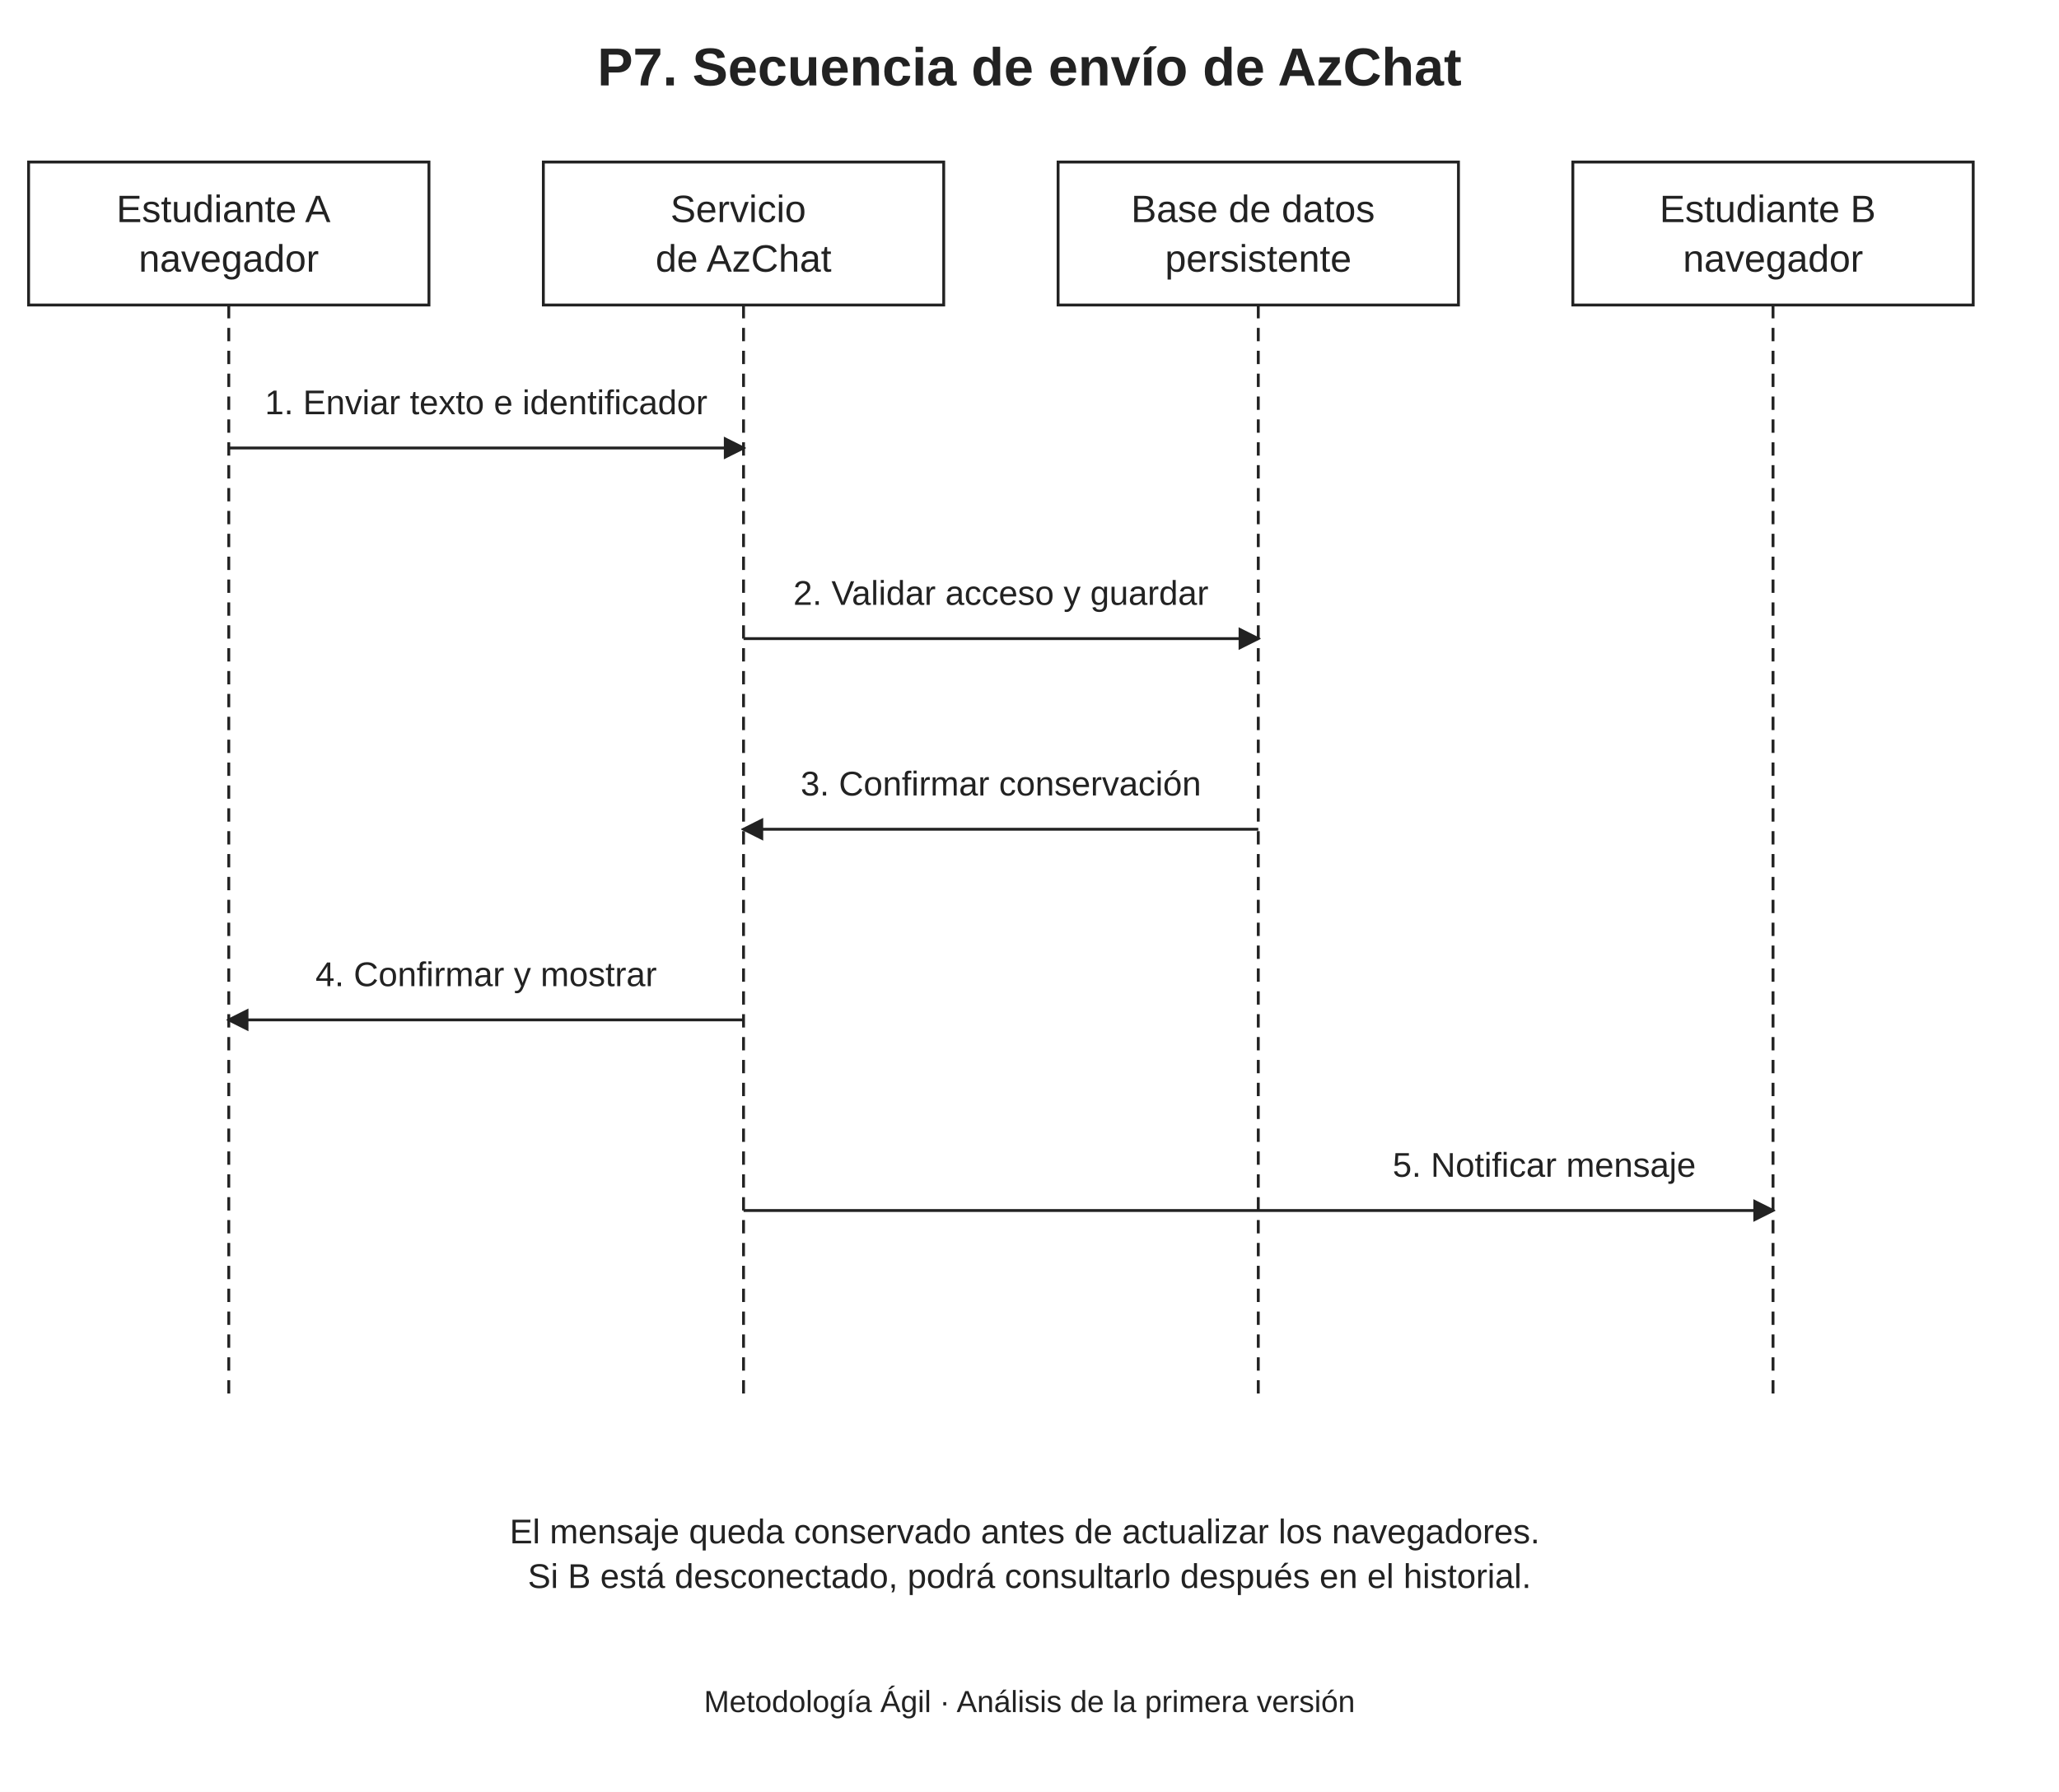
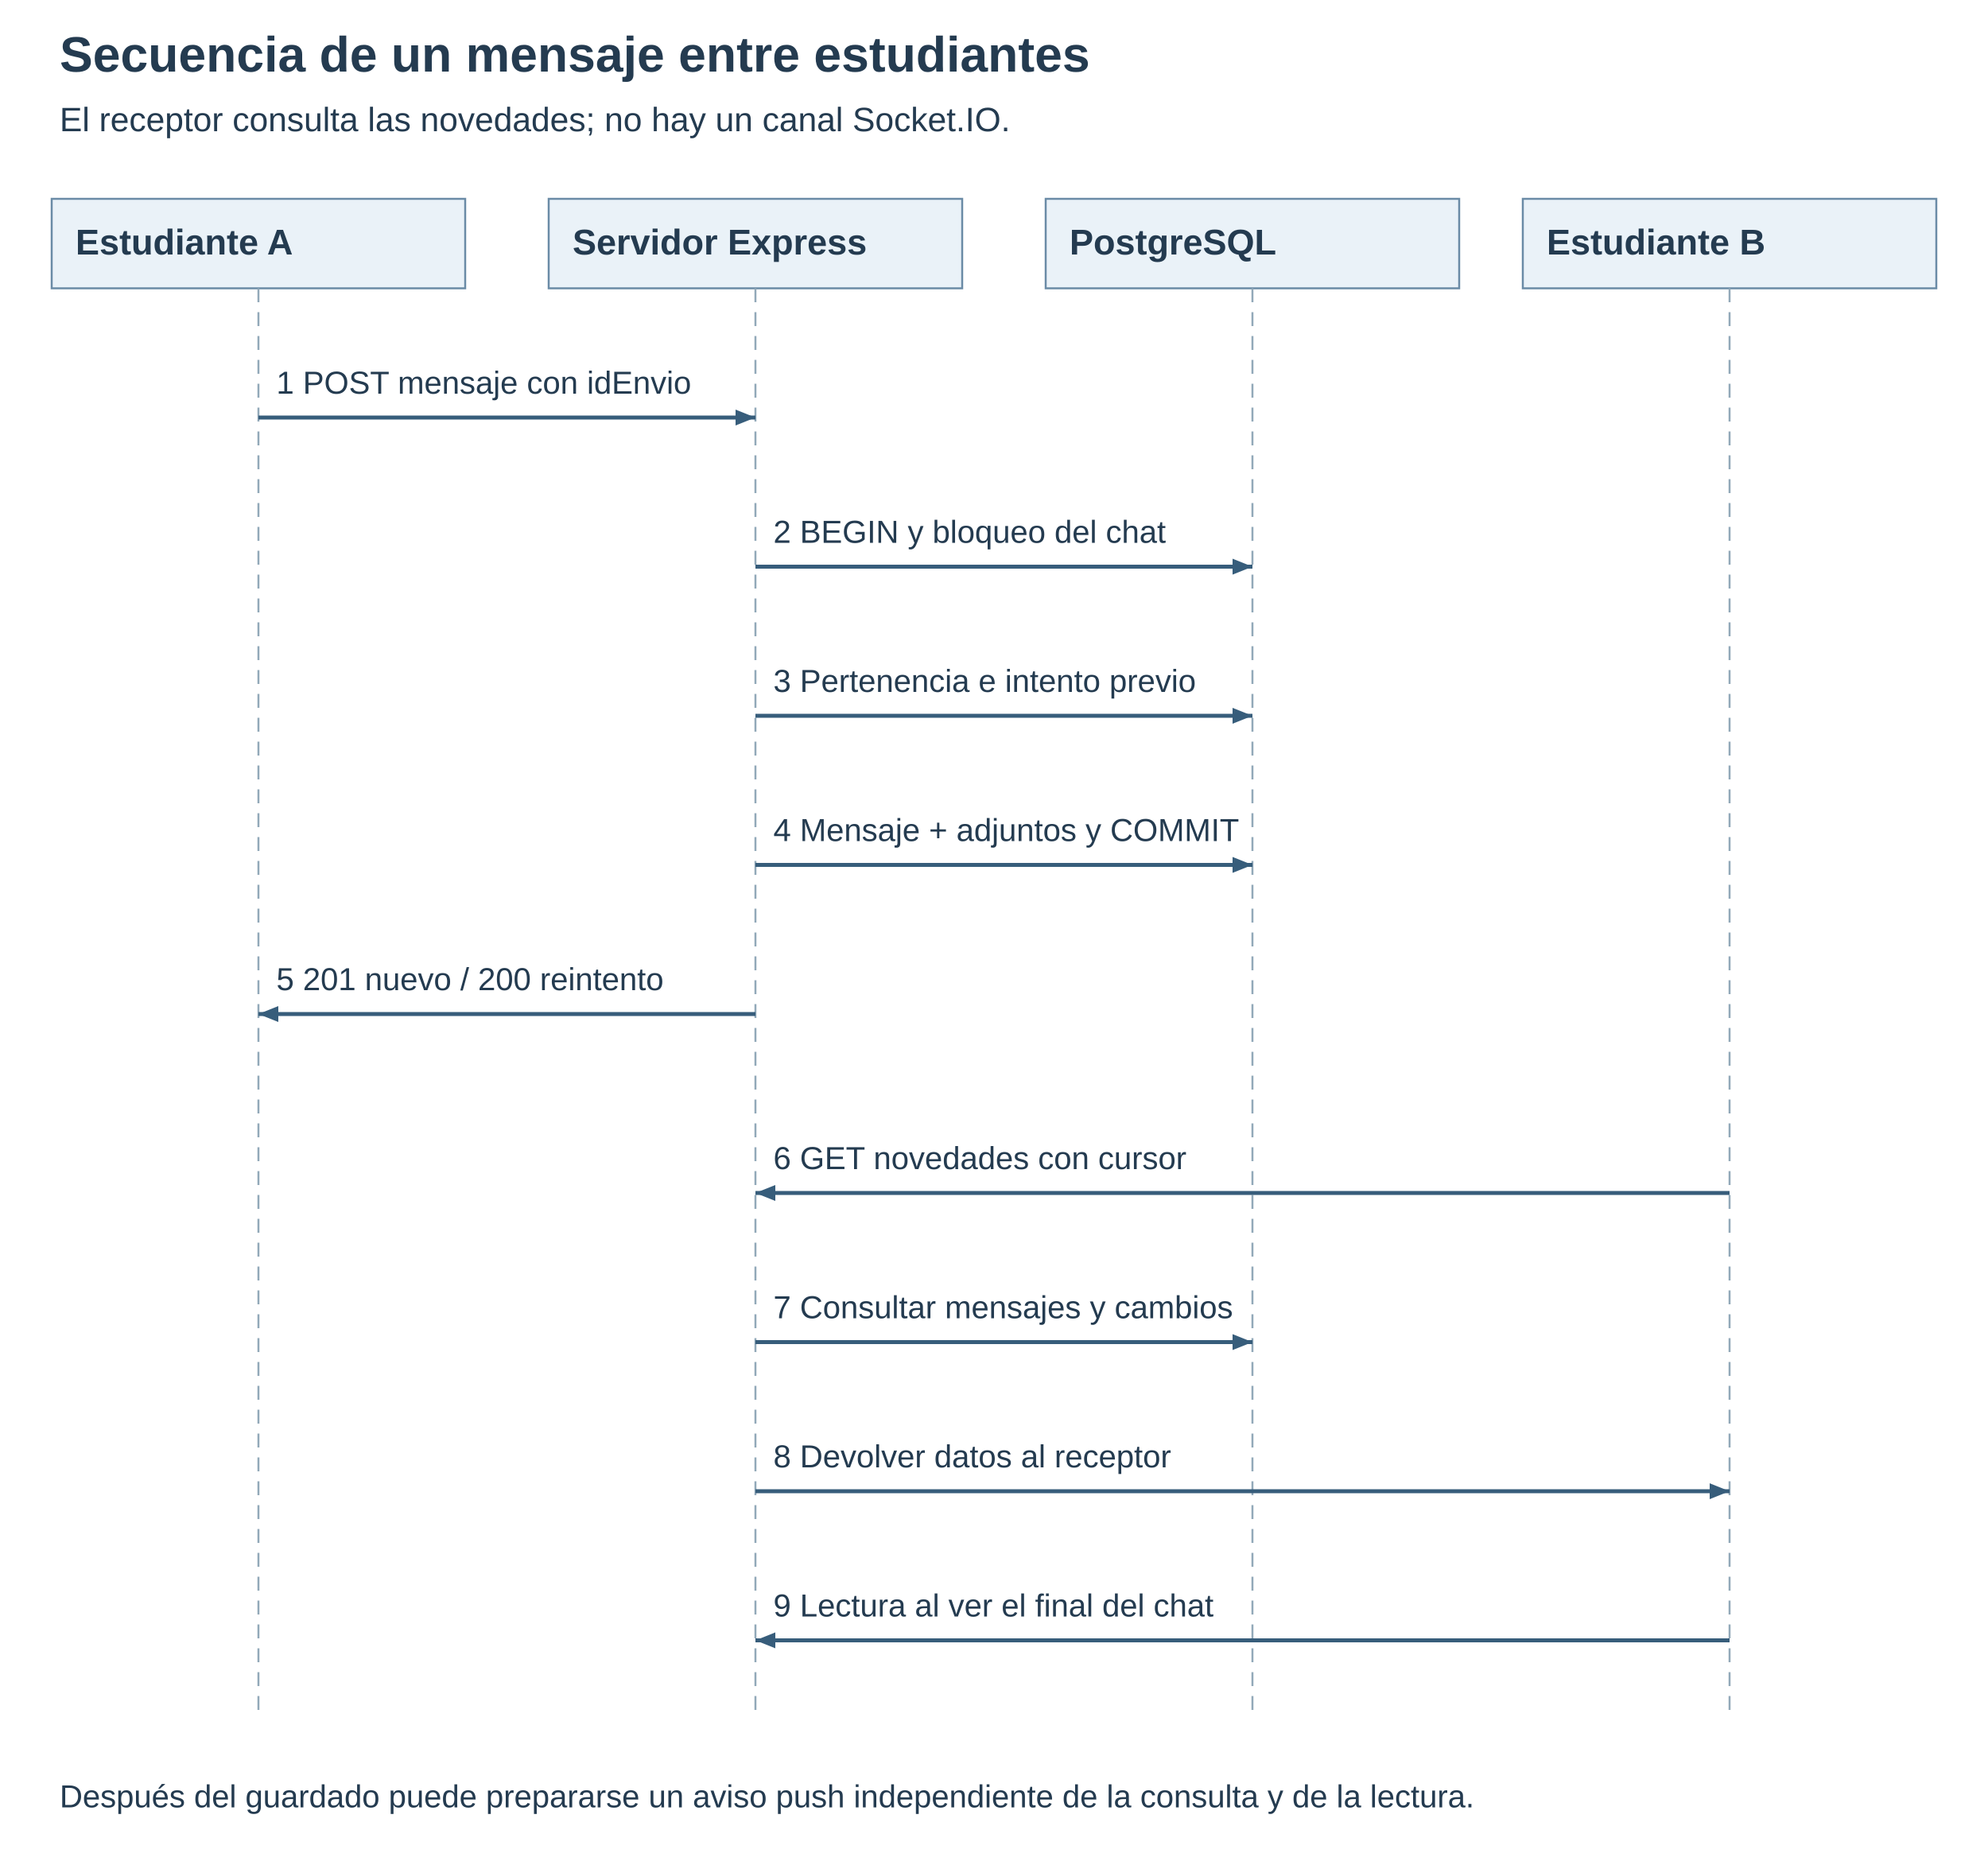
- <svg xmlns="http://www.w3.org/2000/svg" aria-labelledby="titulo descripcion" content="&lt;mxfile host=&quot;app.diagrams.net&quot; type=&quot;device&quot; compressed=&quot;false&quot;&gt;&#10;  &lt;diagram id=&quot;Secuencia_envio_AzChat&quot; name=&quot;Secuencia de envío de AzChat&quot;&gt;&#10;    &lt;mxGraphModel grid=&quot;1&quot; gridSize=&quot;10&quot; page=&quot;1&quot; pageScale=&quot;1&quot; pageWidth=&quot;1080&quot; pageHeight=&quot;940&quot; background=&quot;#ffffff&quot;&gt;&#10;      &lt;root&gt;&#10;        &lt;mxCell id=&quot;0&quot; /&gt;&#10;        &lt;mxCell id=&quot;1&quot; parent=&quot;0&quot; /&gt;&#10;        &lt;mxCell id=&quot;title&quot; value=&quot;P7. Secuencia de envío de AzChat&quot; style=&quot;html=0;whiteSpace=wrap;fontFamily=Arial;fontSize=28;fontColor=#222222;strokeColor=#222222;strokeWidth=1.5;fillColor=#ffffff;align=center;verticalAlign=middle;text;strokeColor=none;fillColor=none;fontStyle=1;&quot; vertex=&quot;1&quot; parent=&quot;1&quot;&gt;&#10;          &lt;mxGeometry x=&quot;20&quot; y=&quot;10&quot; width=&quot;1040&quot; height=&quot;50&quot; as=&quot;geometry&quot; /&gt;&#10;        &lt;/mxCell&gt;&#10;        &lt;mxCell id=&quot;cab0&quot; value=&quot;Estudiante A&amp;#10;navegador&quot; style=&quot;html=0;whiteSpace=wrap;fontFamily=Arial;fontSize=20;fontColor=#222222;strokeColor=#222222;strokeWidth=1.5;fillColor=#ffffff;align=center;verticalAlign=middle;rounded=0;&quot; vertex=&quot;1&quot; parent=&quot;1&quot;&gt;&#10;          &lt;mxGeometry x=&quot;15&quot; y=&quot;85&quot; width=&quot;210&quot; height=&quot;75&quot; as=&quot;geometry&quot; /&gt;&#10;        &lt;/mxCell&gt;&#10;        &lt;mxCell id=&quot;vida0&quot; value=&quot;&quot; style=&quot;html=0;whiteSpace=wrap;fontFamily=Arial;fontSize=20;fontColor=#222222;strokeColor=#222222;strokeWidth=1.5;fillColor=#ffffff;align=center;verticalAlign=middle;text;strokeColor=none;fillColor=none;&quot; vertex=&quot;1&quot; parent=&quot;1&quot;&gt;&#10;          &lt;mxGeometry x=&quot;119&quot; y=&quot;160&quot; width=&quot;2&quot; height=&quot;570&quot; as=&quot;geometry&quot; /&gt;&#10;        &lt;/mxCell&gt;&#10;        &lt;mxCell id=&quot;fin0&quot; value=&quot;&quot; style=&quot;html=0;whiteSpace=wrap;fontFamily=Arial;fontSize=20;fontColor=#222222;strokeColor=#222222;strokeWidth=1.5;fillColor=#ffffff;align=center;verticalAlign=middle;text;strokeColor=none;fillColor=none;&quot; vertex=&quot;1&quot; parent=&quot;1&quot;&gt;&#10;          &lt;mxGeometry x=&quot;119&quot; y=&quot;730&quot; width=&quot;2&quot; height=&quot;2&quot; as=&quot;geometry&quot; /&gt;&#10;        &lt;/mxCell&gt;&#10;        &lt;mxCell id=&quot;cab1&quot; value=&quot;Servicio&amp;#10;de AzChat&quot; style=&quot;html=0;whiteSpace=wrap;fontFamily=Arial;fontSize=20;fontColor=#222222;strokeColor=#222222;strokeWidth=1.5;fillColor=#ffffff;align=center;verticalAlign=middle;rounded=0;&quot; vertex=&quot;1&quot; parent=&quot;1&quot;&gt;&#10;          &lt;mxGeometry x=&quot;285&quot; y=&quot;85&quot; width=&quot;210&quot; height=&quot;75&quot; as=&quot;geometry&quot; /&gt;&#10;        &lt;/mxCell&gt;&#10;        &lt;mxCell id=&quot;vida1&quot; value=&quot;&quot; style=&quot;html=0;whiteSpace=wrap;fontFamily=Arial;fontSize=20;fontColor=#222222;strokeColor=#222222;strokeWidth=1.5;fillColor=#ffffff;align=center;verticalAlign=middle;text;strokeColor=none;fillColor=none;&quot; vertex=&quot;1&quot; parent=&quot;1&quot;&gt;&#10;          &lt;mxGeometry x=&quot;389&quot; y=&quot;160&quot; width=&quot;2&quot; height=&quot;570&quot; as=&quot;geometry&quot; /&gt;&#10;        &lt;/mxCell&gt;&#10;        &lt;mxCell id=&quot;fin1&quot; value=&quot;&quot; style=&quot;html=0;whiteSpace=wrap;fontFamily=Arial;fontSize=20;fontColor=#222222;strokeColor=#222222;strokeWidth=1.5;fillColor=#ffffff;align=center;verticalAlign=middle;text;strokeColor=none;fillColor=none;&quot; vertex=&quot;1&quot; parent=&quot;1&quot;&gt;&#10;          &lt;mxGeometry x=&quot;389&quot; y=&quot;730&quot; width=&quot;2&quot; height=&quot;2&quot; as=&quot;geometry&quot; /&gt;&#10;        &lt;/mxCell&gt;&#10;        &lt;mxCell id=&quot;cab2&quot; value=&quot;Base de datos&amp;#10;persistente&quot; style=&quot;html=0;whiteSpace=wrap;fontFamily=Arial;fontSize=20;fontColor=#222222;strokeColor=#222222;strokeWidth=1.5;fillColor=#ffffff;align=center;verticalAlign=middle;rounded=0;&quot; vertex=&quot;1&quot; parent=&quot;1&quot;&gt;&#10;          &lt;mxGeometry x=&quot;555&quot; y=&quot;85&quot; width=&quot;210&quot; height=&quot;75&quot; as=&quot;geometry&quot; /&gt;&#10;        &lt;/mxCell&gt;&#10;        &lt;mxCell id=&quot;vida2&quot; value=&quot;&quot; style=&quot;html=0;whiteSpace=wrap;fontFamily=Arial;fontSize=20;fontColor=#222222;strokeColor=#222222;strokeWidth=1.5;fillColor=#ffffff;align=center;verticalAlign=middle;text;strokeColor=none;fillColor=none;&quot; vertex=&quot;1&quot; parent=&quot;1&quot;&gt;&#10;          &lt;mxGeometry x=&quot;659&quot; y=&quot;160&quot; width=&quot;2&quot; height=&quot;570&quot; as=&quot;geometry&quot; /&gt;&#10;        &lt;/mxCell&gt;&#10;        &lt;mxCell id=&quot;fin2&quot; value=&quot;&quot; style=&quot;html=0;whiteSpace=wrap;fontFamily=Arial;fontSize=20;fontColor=#222222;strokeColor=#222222;strokeWidth=1.5;fillColor=#ffffff;align=center;verticalAlign=middle;text;strokeColor=none;fillColor=none;&quot; vertex=&quot;1&quot; parent=&quot;1&quot;&gt;&#10;          &lt;mxGeometry x=&quot;659&quot; y=&quot;730&quot; width=&quot;2&quot; height=&quot;2&quot; as=&quot;geometry&quot; /&gt;&#10;        &lt;/mxCell&gt;&#10;        &lt;mxCell id=&quot;cab3&quot; value=&quot;Estudiante B&amp;#10;navegador&quot; style=&quot;html=0;whiteSpace=wrap;fontFamily=Arial;fontSize=20;fontColor=#222222;strokeColor=#222222;strokeWidth=1.5;fillColor=#ffffff;align=center;verticalAlign=middle;rounded=0;&quot; vertex=&quot;1&quot; parent=&quot;1&quot;&gt;&#10;          &lt;mxGeometry x=&quot;825&quot; y=&quot;85&quot; width=&quot;210&quot; height=&quot;75&quot; as=&quot;geometry&quot; /&gt;&#10;        &lt;/mxCell&gt;&#10;        &lt;mxCell id=&quot;vida3&quot; value=&quot;&quot; style=&quot;html=0;whiteSpace=wrap;fontFamily=Arial;fontSize=20;fontColor=#222222;strokeColor=#222222;strokeWidth=1.5;fillColor=#ffffff;align=center;verticalAlign=middle;text;strokeColor=none;fillColor=none;&quot; vertex=&quot;1&quot; parent=&quot;1&quot;&gt;&#10;          &lt;mxGeometry x=&quot;929&quot; y=&quot;160&quot; width=&quot;2&quot; height=&quot;570&quot; as=&quot;geometry&quot; /&gt;&#10;        &lt;/mxCell&gt;&#10;        &lt;mxCell id=&quot;fin3&quot; value=&quot;&quot; style=&quot;html=0;whiteSpace=wrap;fontFamily=Arial;fontSize=20;fontColor=#222222;strokeColor=#222222;strokeWidth=1.5;fillColor=#ffffff;align=center;verticalAlign=middle;text;strokeColor=none;fillColor=none;&quot; vertex=&quot;1&quot; parent=&quot;1&quot;&gt;&#10;          &lt;mxGeometry x=&quot;929&quot; y=&quot;730&quot; width=&quot;2&quot; height=&quot;2&quot; as=&quot;geometry&quot; /&gt;&#10;        &lt;/mxCell&gt;&#10;        &lt;mxCell id=&quot;paso5&quot; value=&quot;1. Enviar texto e identificador&quot; style=&quot;html=0;whiteSpace=wrap;fontFamily=Arial;fontSize=18;fontColor=#222222;strokeColor=#222222;strokeWidth=1.5;fillColor=#ffffff;align=center;verticalAlign=middle;text;strokeColor=none;fillColor=none;&quot; vertex=&quot;1&quot; parent=&quot;1&quot;&gt;&#10;          &lt;mxGeometry x=&quot;125&quot; y=&quot;196&quot; width=&quot;260&quot; height=&quot;30&quot; as=&quot;geometry&quot; /&gt;&#10;        &lt;/mxCell&gt;&#10;        &lt;mxCell id=&quot;paso6&quot; value=&quot;2. Validar acceso y guardar&quot; style=&quot;html=0;whiteSpace=wrap;fontFamily=Arial;fontSize=18;fontColor=#222222;strokeColor=#222222;strokeWidth=1.5;fillColor=#ffffff;align=center;verticalAlign=middle;text;strokeColor=none;fillColor=none;&quot; vertex=&quot;1&quot; parent=&quot;1&quot;&gt;&#10;          &lt;mxGeometry x=&quot;395&quot; y=&quot;296&quot; width=&quot;260&quot; height=&quot;30&quot; as=&quot;geometry&quot; /&gt;&#10;        &lt;/mxCell&gt;&#10;        &lt;mxCell id=&quot;paso7&quot; value=&quot;3. Confirmar conservación&quot; style=&quot;html=0;whiteSpace=wrap;fontFamily=Arial;fontSize=18;fontColor=#222222;strokeColor=#222222;strokeWidth=1.5;fillColor=#ffffff;align=center;verticalAlign=middle;text;strokeColor=none;fillColor=none;&quot; vertex=&quot;1&quot; parent=&quot;1&quot;&gt;&#10;          &lt;mxGeometry x=&quot;395&quot; y=&quot;396&quot; width=&quot;260&quot; height=&quot;30&quot; as=&quot;geometry&quot; /&gt;&#10;        &lt;/mxCell&gt;&#10;        &lt;mxCell id=&quot;paso8&quot; value=&quot;4. Confirmar y mostrar&quot; style=&quot;html=0;whiteSpace=wrap;fontFamily=Arial;fontSize=18;fontColor=#222222;strokeColor=#222222;strokeWidth=1.5;fillColor=#ffffff;align=center;verticalAlign=middle;text;strokeColor=none;fillColor=none;&quot; vertex=&quot;1&quot; parent=&quot;1&quot;&gt;&#10;          &lt;mxGeometry x=&quot;125&quot; y=&quot;496&quot; width=&quot;260&quot; height=&quot;30&quot; as=&quot;geometry&quot; /&gt;&#10;        &lt;/mxCell&gt;&#10;        &lt;mxCell id=&quot;paso9&quot; value=&quot;5. Notificar mensaje&quot; style=&quot;html=0;whiteSpace=wrap;fontFamily=Arial;fontSize=18;fontColor=#222222;strokeColor=#222222;strokeWidth=1.5;fillColor=#ffffff;align=center;verticalAlign=middle;text;strokeColor=none;fillColor=none;&quot; vertex=&quot;1&quot; parent=&quot;1&quot;&gt;&#10;          &lt;mxGeometry x=&quot;700&quot; y=&quot;596&quot; width=&quot;220&quot; height=&quot;30&quot; as=&quot;geometry&quot; /&gt;&#10;        &lt;/mxCell&gt;&#10;        &lt;mxCell id=&quot;nota&quot; value=&quot;El mensaje queda conservado antes de actualizar los navegadores.&amp;#10;Si B está desconectado, podrá consultarlo después en el historial.&quot; style=&quot;html=0;whiteSpace=wrap;fontFamily=Arial;fontSize=18;fontColor=#222222;strokeColor=#222222;strokeWidth=1.5;fillColor=#ffffff;align=center;verticalAlign=middle;text;strokeColor=none;fillColor=none;&quot; vertex=&quot;1&quot; parent=&quot;1&quot;&gt;&#10;          &lt;mxGeometry x=&quot;20&quot; y=&quot;775&quot; width=&quot;1040&quot; height=&quot;80&quot; as=&quot;geometry&quot; /&gt;&#10;        &lt;/mxCell&gt;&#10;        &lt;mxCell id=&quot;agil&quot; value=&quot;Metodología Ágil · Análisis de la primera versión&quot; style=&quot;html=0;whiteSpace=wrap;fontFamily=Arial;fontSize=16;fontColor=#222222;strokeColor=#222222;strokeWidth=1.5;fillColor=#ffffff;align=center;verticalAlign=middle;text;strokeColor=none;fillColor=none;&quot; vertex=&quot;1&quot; parent=&quot;1&quot;&gt;&#10;          &lt;mxGeometry x=&quot;20&quot; y=&quot;875&quot; width=&quot;1040&quot; height=&quot;35&quot; as=&quot;geometry&quot; /&gt;&#10;        &lt;/mxCell&gt;&#10;        &lt;mxCell id=&quot;edge-0&quot; style=&quot;endArrow=none;startArrow=none;endFill=1;rounded=0;html=0;strokeColor=#222222;strokeWidth=1.5;exitX=0.5;exitY=1;exitPerimeter=1;entryX=0.5;entryY=0.5;entryPerimeter=1;dashed=1;&quot; edge=&quot;1&quot; parent=&quot;1&quot; source=&quot;cab0&quot; target=&quot;fin0&quot;&gt;&#10;          &lt;mxGeometry as=&quot;geometry&quot; relative=&quot;1&quot; /&gt;&#10;        &lt;/mxCell&gt;&#10;        &lt;mxCell id=&quot;edge-1&quot; style=&quot;endArrow=none;startArrow=none;endFill=1;rounded=0;html=0;strokeColor=#222222;strokeWidth=1.5;exitX=0.5;exitY=1;exitPerimeter=1;entryX=0.5;entryY=0.5;entryPerimeter=1;dashed=1;&quot; edge=&quot;1&quot; parent=&quot;1&quot; source=&quot;cab1&quot; target=&quot;fin1&quot;&gt;&#10;          &lt;mxGeometry as=&quot;geometry&quot; relative=&quot;1&quot; /&gt;&#10;        &lt;/mxCell&gt;&#10;        &lt;mxCell id=&quot;edge-2&quot; style=&quot;endArrow=none;startArrow=none;endFill=1;rounded=0;html=0;strokeColor=#222222;strokeWidth=1.5;exitX=0.5;exitY=1;exitPerimeter=1;entryX=0.5;entryY=0.5;entryPerimeter=1;dashed=1;&quot; edge=&quot;1&quot; parent=&quot;1&quot; source=&quot;cab2&quot; target=&quot;fin2&quot;&gt;&#10;          &lt;mxGeometry as=&quot;geometry&quot; relative=&quot;1&quot; /&gt;&#10;        &lt;/mxCell&gt;&#10;        &lt;mxCell id=&quot;edge-3&quot; style=&quot;endArrow=none;startArrow=none;endFill=1;rounded=0;html=0;strokeColor=#222222;strokeWidth=1.5;exitX=0.5;exitY=1;exitPerimeter=1;entryX=0.5;entryY=0.5;entryPerimeter=1;dashed=1;&quot; edge=&quot;1&quot; parent=&quot;1&quot; source=&quot;cab3&quot; target=&quot;fin3&quot;&gt;&#10;          &lt;mxGeometry as=&quot;geometry&quot; relative=&quot;1&quot; /&gt;&#10;        &lt;/mxCell&gt;&#10;        &lt;mxCell id=&quot;edge-4&quot; style=&quot;endArrow=classic;startArrow=none;endFill=1;rounded=0;html=0;strokeColor=#222222;strokeWidth=1.5;exitX=0.5;exitY=0.132;exitPerimeter=1;entryX=0.5;entryY=0.132;entryPerimeter=1;&quot; edge=&quot;1&quot; parent=&quot;1&quot; source=&quot;vida0&quot; target=&quot;vida1&quot;&gt;&#10;          &lt;mxGeometry as=&quot;geometry&quot; relative=&quot;1&quot; /&gt;&#10;        &lt;/mxCell&gt;&#10;        &lt;mxCell id=&quot;edge-5&quot; style=&quot;endArrow=classic;startArrow=none;endFill=1;rounded=0;html=0;strokeColor=#222222;strokeWidth=1.5;exitX=0.5;exitY=0.307;exitPerimeter=1;entryX=0.5;entryY=0.307;entryPerimeter=1;&quot; edge=&quot;1&quot; parent=&quot;1&quot; source=&quot;vida1&quot; target=&quot;vida2&quot;&gt;&#10;          &lt;mxGeometry as=&quot;geometry&quot; relative=&quot;1&quot; /&gt;&#10;        &lt;/mxCell&gt;&#10;        &lt;mxCell id=&quot;edge-6&quot; style=&quot;endArrow=classic;startArrow=none;endFill=1;rounded=0;html=0;strokeColor=#222222;strokeWidth=1.5;exitX=0.5;exitY=0.482;exitPerimeter=1;entryX=0.5;entryY=0.482;entryPerimeter=1;&quot; edge=&quot;1&quot; parent=&quot;1&quot; source=&quot;vida2&quot; target=&quot;vida1&quot;&gt;&#10;          &lt;mxGeometry as=&quot;geometry&quot; relative=&quot;1&quot; /&gt;&#10;        &lt;/mxCell&gt;&#10;        &lt;mxCell id=&quot;edge-7&quot; style=&quot;endArrow=classic;startArrow=none;endFill=1;rounded=0;html=0;strokeColor=#222222;strokeWidth=1.5;exitX=0.5;exitY=0.658;exitPerimeter=1;entryX=0.5;entryY=0.658;entryPerimeter=1;&quot; edge=&quot;1&quot; parent=&quot;1&quot; source=&quot;vida1&quot; target=&quot;vida0&quot;&gt;&#10;          &lt;mxGeometry as=&quot;geometry&quot; relative=&quot;1&quot; /&gt;&#10;        &lt;/mxCell&gt;&#10;        &lt;mxCell id=&quot;edge-8&quot; style=&quot;endArrow=classic;startArrow=none;endFill=1;rounded=0;html=0;strokeColor=#222222;strokeWidth=1.5;exitX=0.5;exitY=0.833;exitPerimeter=1;entryX=0.5;entryY=0.833;entryPerimeter=1;&quot; edge=&quot;1&quot; parent=&quot;1&quot; source=&quot;vida1&quot; target=&quot;vida3&quot;&gt;&#10;          &lt;mxGeometry as=&quot;geometry&quot; relative=&quot;1&quot; /&gt;&#10;        &lt;/mxCell&gt;&#10;      &lt;/root&gt;&#10;    &lt;/mxGraphModel&gt;&#10;  &lt;/diagram&gt;&#10;&lt;/mxfile&gt;" width="1080" height="940" viewBox="0 0 1080 940" role="img">
+ <svg xmlns="http://www.w3.org/2000/svg" width="1000" height="940" viewBox="0 0 1000 940" role="img" aria-labelledby="t d">
  <defs>
-     <marker id="classic" viewBox="0 0 10 10" refX="9" refY="5" markerWidth="8" markerHeight="8" orient="auto-start-reverse">
-       <path stroke-width="1.2" d="M 1 1 L 9 5 L 1 9 Z" fill="#222222" stroke="#222222" />
-     </marker>
-     <marker id="open" viewBox="0 0 10 10" refX="9" refY="5" markerWidth="8" markerHeight="8" orient="auto-start-reverse">
-       <path stroke-width="1.2" d="M 1 1 L 9 5 L 1 9" fill="none" stroke="#222222" />
+     <marker id="a" markerWidth="8" markerHeight="8" refX="7" refY="4" orient="auto">
+       <path d="M0 0 L7 4 L0 8" fill="none" stroke="#375d7b" />
    </marker>
  </defs>
-   <rect x="0" y="0" width="1080" height="940" fill="#ffffff" />
-   <polyline points="120.0,160 120.0,731.0" fill="none" stroke="#222222" stroke-width="1.5" stroke-dasharray="7 5" />
-   <polyline points="390.0,160 390.0,731.0" fill="none" stroke="#222222" stroke-width="1.5" stroke-dasharray="7 5" />
-   <polyline points="660.0,160 660.0,731.0" fill="none" stroke="#222222" stroke-width="1.5" stroke-dasharray="7 5" />
-   <polyline points="930.0,160 930.0,731.0" fill="none" stroke="#222222" stroke-width="1.5" stroke-dasharray="7 5" />
-   <polyline points="120.0,235.0 390.0,235.0" fill="none" stroke="#222222" stroke-width="1.5" marker-end="url(#classic)" />
-   <polyline points="390.0,335.0 660.0,335.0" fill="none" stroke="#222222" stroke-width="1.5" marker-end="url(#classic)" />
-   <polyline points="660.0,435.0 390.0,435.0" fill="none" stroke="#222222" stroke-width="1.5" marker-end="url(#classic)" />
-   <polyline points="390.0,535.0 120.0,535.0" fill="none" stroke="#222222" stroke-width="1.5" marker-end="url(#classic)" />
-   <polyline points="390.0,635.0 930.0,635.0" fill="none" stroke="#222222" stroke-width="1.5" marker-end="url(#classic)" />
-   <text x="540.0" y="44.8" font-family="Arial, Helvetica, sans-serif" font-size="28" font-weight="bold" text-anchor="middle" fill="#222222">
-     <tspan x="540.0" dy="0">P7. Secuencia de envío de AzChat</tspan>
-   </text>
-   <rect x="15" y="85" width="210" height="75" fill="#ffffff" stroke="#222222" stroke-width="1.5" />
-   <text x="120.0" y="116.5" font-family="Arial, Helvetica, sans-serif" font-size="20" font-weight="normal" text-anchor="middle" fill="#222222">
-     <tspan x="120.0" dy="0">Estudiante A</tspan>
-     <tspan x="120.0" dy="26.0">navegador</tspan>
-   </text>
-   <text x="120.0" y="452.0" font-family="Arial, Helvetica, sans-serif" font-size="20" font-weight="normal" text-anchor="middle" fill="#222222">
-     <tspan x="120.0" dy="0" />
-   </text>
-   <text x="120.0" y="738.0" font-family="Arial, Helvetica, sans-serif" font-size="20" font-weight="normal" text-anchor="middle" fill="#222222">
-     <tspan x="120.0" dy="0" />
-   </text>
-   <rect x="285" y="85" width="210" height="75" fill="#ffffff" stroke="#222222" stroke-width="1.5" />
-   <text x="390.0" y="116.5" font-family="Arial, Helvetica, sans-serif" font-size="20" font-weight="normal" text-anchor="middle" fill="#222222">
-     <tspan x="390.0" dy="0">Servicio</tspan>
-     <tspan x="390.0" dy="26.0">de AzChat</tspan>
-   </text>
-   <text x="390.0" y="452.0" font-family="Arial, Helvetica, sans-serif" font-size="20" font-weight="normal" text-anchor="middle" fill="#222222">
-     <tspan x="390.0" dy="0" />
-   </text>
-   <text x="390.0" y="738.0" font-family="Arial, Helvetica, sans-serif" font-size="20" font-weight="normal" text-anchor="middle" fill="#222222">
-     <tspan x="390.0" dy="0" />
-   </text>
-   <rect x="555" y="85" width="210" height="75" fill="#ffffff" stroke="#222222" stroke-width="1.5" />
-   <text x="660.0" y="116.5" font-family="Arial, Helvetica, sans-serif" font-size="20" font-weight="normal" text-anchor="middle" fill="#222222">
-     <tspan x="660.0" dy="0">Base de datos</tspan>
-     <tspan x="660.0" dy="26.0">persistente</tspan>
-   </text>
-   <text x="660.0" y="452.0" font-family="Arial, Helvetica, sans-serif" font-size="20" font-weight="normal" text-anchor="middle" fill="#222222">
-     <tspan x="660.0" dy="0" />
-   </text>
-   <text x="660.0" y="738.0" font-family="Arial, Helvetica, sans-serif" font-size="20" font-weight="normal" text-anchor="middle" fill="#222222">
-     <tspan x="660.0" dy="0" />
-   </text>
-   <rect x="825" y="85" width="210" height="75" fill="#ffffff" stroke="#222222" stroke-width="1.5" />
-   <text x="930.0" y="116.5" font-family="Arial, Helvetica, sans-serif" font-size="20" font-weight="normal" text-anchor="middle" fill="#222222">
-     <tspan x="930.0" dy="0">Estudiante B</tspan>
-     <tspan x="930.0" dy="26.0">navegador</tspan>
-   </text>
-   <text x="930.0" y="452.0" font-family="Arial, Helvetica, sans-serif" font-size="20" font-weight="normal" text-anchor="middle" fill="#222222">
-     <tspan x="930.0" dy="0" />
-   </text>
-   <text x="930.0" y="738.0" font-family="Arial, Helvetica, sans-serif" font-size="20" font-weight="normal" text-anchor="middle" fill="#222222">
-     <tspan x="930.0" dy="0" />
-   </text>
-   <text x="255.0" y="217.3" font-family="Arial, Helvetica, sans-serif" font-size="18" font-weight="normal" text-anchor="middle" fill="#222222">
-     <tspan x="255.0" dy="0">1. Enviar texto e identificador</tspan>
-   </text>
-   <text x="525.0" y="317.3" font-family="Arial, Helvetica, sans-serif" font-size="18" font-weight="normal" text-anchor="middle" fill="#222222">
-     <tspan x="525.0" dy="0">2. Validar acceso y guardar</tspan>
-   </text>
-   <text x="525.0" y="417.3" font-family="Arial, Helvetica, sans-serif" font-size="18" font-weight="normal" text-anchor="middle" fill="#222222">
-     <tspan x="525.0" dy="0">3. Confirmar conservación</tspan>
-   </text>
-   <text x="255.0" y="517.3" font-family="Arial, Helvetica, sans-serif" font-size="18" font-weight="normal" text-anchor="middle" fill="#222222">
-     <tspan x="255.0" dy="0">4. Confirmar y mostrar</tspan>
-   </text>
-   <text x="810.0" y="617.3" font-family="Arial, Helvetica, sans-serif" font-size="18" font-weight="normal" text-anchor="middle" fill="#222222">
-     <tspan x="810.0" dy="0">5. Notificar mensaje</tspan>
-   </text>
-   <text x="540.0" y="809.6" font-family="Arial, Helvetica, sans-serif" font-size="18" font-weight="normal" text-anchor="middle" fill="#222222">
-     <tspan x="540.0" dy="0">El mensaje queda conservado antes de actualizar los navegadores.</tspan>
-     <tspan x="540.0" dy="23.4">Si B está desconectado, podrá consultarlo después en el historial.</tspan>
-   </text>
-   <text x="540.0" y="898.1" font-family="Arial, Helvetica, sans-serif" font-size="16" font-weight="normal" text-anchor="middle" fill="#222222">
-     <tspan x="540.0" dy="0">Metodología Ágil · Análisis de la primera versión</tspan>
-   </text>
+   <rect width="1000" height="940" fill="white" />
+   <text x="30" y="36" font-family="Arial,sans-serif" font-size="25" font-weight="bold" fill="#243b50">Secuencia de un mensaje entre estudiantes</text>
+   <text x="30" y="66" font-family="Arial,sans-serif" font-size="17" font-weight="normal" fill="#243b50">El receptor consulta las novedades; no hay un canal Socket.IO.</text>
+   <rect x="26" y="100" width="208" height="45" fill="#eaf2f8" stroke="#6a8ba6" />
+   <line x1="130" y1="145" x2="130" y2="864" stroke="#92a9b9" stroke-dasharray="7 5" />
+   <text x="38" y="128" font-family="Arial,sans-serif" font-size="18" font-weight="bold" fill="#243b50">Estudiante A</text>
+   <rect x="276" y="100" width="208" height="45" fill="#eaf2f8" stroke="#6a8ba6" />
+   <line x1="380" y1="145" x2="380" y2="864" stroke="#92a9b9" stroke-dasharray="7 5" />
+   <text x="288" y="128" font-family="Arial,sans-serif" font-size="18" font-weight="bold" fill="#243b50">Servidor Express</text>
+   <rect x="526" y="100" width="208" height="45" fill="#eaf2f8" stroke="#6a8ba6" />
+   <line x1="630" y1="145" x2="630" y2="864" stroke="#92a9b9" stroke-dasharray="7 5" />
+   <text x="538" y="128" font-family="Arial,sans-serif" font-size="18" font-weight="bold" fill="#243b50">PostgreSQL</text>
+   <rect x="766" y="100" width="208" height="45" fill="#eaf2f8" stroke="#6a8ba6" />
+   <line x1="870" y1="145" x2="870" y2="864" stroke="#92a9b9" stroke-dasharray="7 5" />
+   <text x="778" y="128" font-family="Arial,sans-serif" font-size="18" font-weight="bold" fill="#243b50">Estudiante B</text>
+   <line x1="130" y1="210" x2="380" y2="210" stroke="#375d7b" stroke-width="2" />
+   <text x="139" y="198" font-family="Arial,sans-serif" font-size="16" font-weight="normal" fill="#243b50">1  POST mensaje con idEnvio</text>
+   <path d="M380,210 L370,206 L370,214 Z" fill="#375d7b" />
+   <line x1="380" y1="285" x2="630" y2="285" stroke="#375d7b" stroke-width="2" />
+   <text x="389" y="273" font-family="Arial,sans-serif" font-size="16" font-weight="normal" fill="#243b50">2  BEGIN y bloqueo del chat</text>
+   <path d="M630,285 L620,281 L620,289 Z" fill="#375d7b" />
+   <line x1="380" y1="360" x2="630" y2="360" stroke="#375d7b" stroke-width="2" />
+   <text x="389" y="348" font-family="Arial,sans-serif" font-size="16" font-weight="normal" fill="#243b50">3  Pertenencia e intento previo</text>
+   <path d="M630,360 L620,356 L620,364 Z" fill="#375d7b" />
+   <line x1="380" y1="435" x2="630" y2="435" stroke="#375d7b" stroke-width="2" />
+   <text x="389" y="423" font-family="Arial,sans-serif" font-size="16" font-weight="normal" fill="#243b50">4  Mensaje + adjuntos y COMMIT</text>
+   <path d="M630,435 L620,431 L620,439 Z" fill="#375d7b" />
+   <line x1="380" y1="510" x2="130" y2="510" stroke="#375d7b" stroke-width="2" />
+   <text x="139" y="498" font-family="Arial,sans-serif" font-size="16" font-weight="normal" fill="#243b50">5  201 nuevo / 200 reintento</text>
+   <path d="M130,510 L140,506 L140,514 Z" fill="#375d7b" />
+   <line x1="870" y1="600" x2="380" y2="600" stroke="#375d7b" stroke-width="2" />
+   <text x="389" y="588" font-family="Arial,sans-serif" font-size="16" font-weight="normal" fill="#243b50">6  GET novedades con cursor</text>
+   <path d="M380,600 L390,596 L390,604 Z" fill="#375d7b" />
+   <line x1="380" y1="675" x2="630" y2="675" stroke="#375d7b" stroke-width="2" />
+   <text x="389" y="663" font-family="Arial,sans-serif" font-size="16" font-weight="normal" fill="#243b50">7  Consultar mensajes y cambios</text>
+   <path d="M630,675 L620,671 L620,679 Z" fill="#375d7b" />
+   <line x1="380" y1="750" x2="870" y2="750" stroke="#375d7b" stroke-width="2" />
+   <text x="389" y="738" font-family="Arial,sans-serif" font-size="16" font-weight="normal" fill="#243b50">8  Devolver datos al receptor</text>
+   <path d="M870,750 L860,746 L860,754 Z" fill="#375d7b" />
+   <line x1="870" y1="825" x2="380" y2="825" stroke="#375d7b" stroke-width="2" />
+   <text x="389" y="813" font-family="Arial,sans-serif" font-size="16" font-weight="normal" fill="#243b50">9  Lectura al ver el final del chat</text>
+   <path d="M380,825 L390,821 L390,829 Z" fill="#375d7b" />
+   <text x="30" y="909" font-family="Arial,sans-serif" font-size="16" font-weight="normal" fill="#243b50">Después del guardado puede prepararse un aviso push independiente de la consulta y de la lectura.</text>
</svg>
